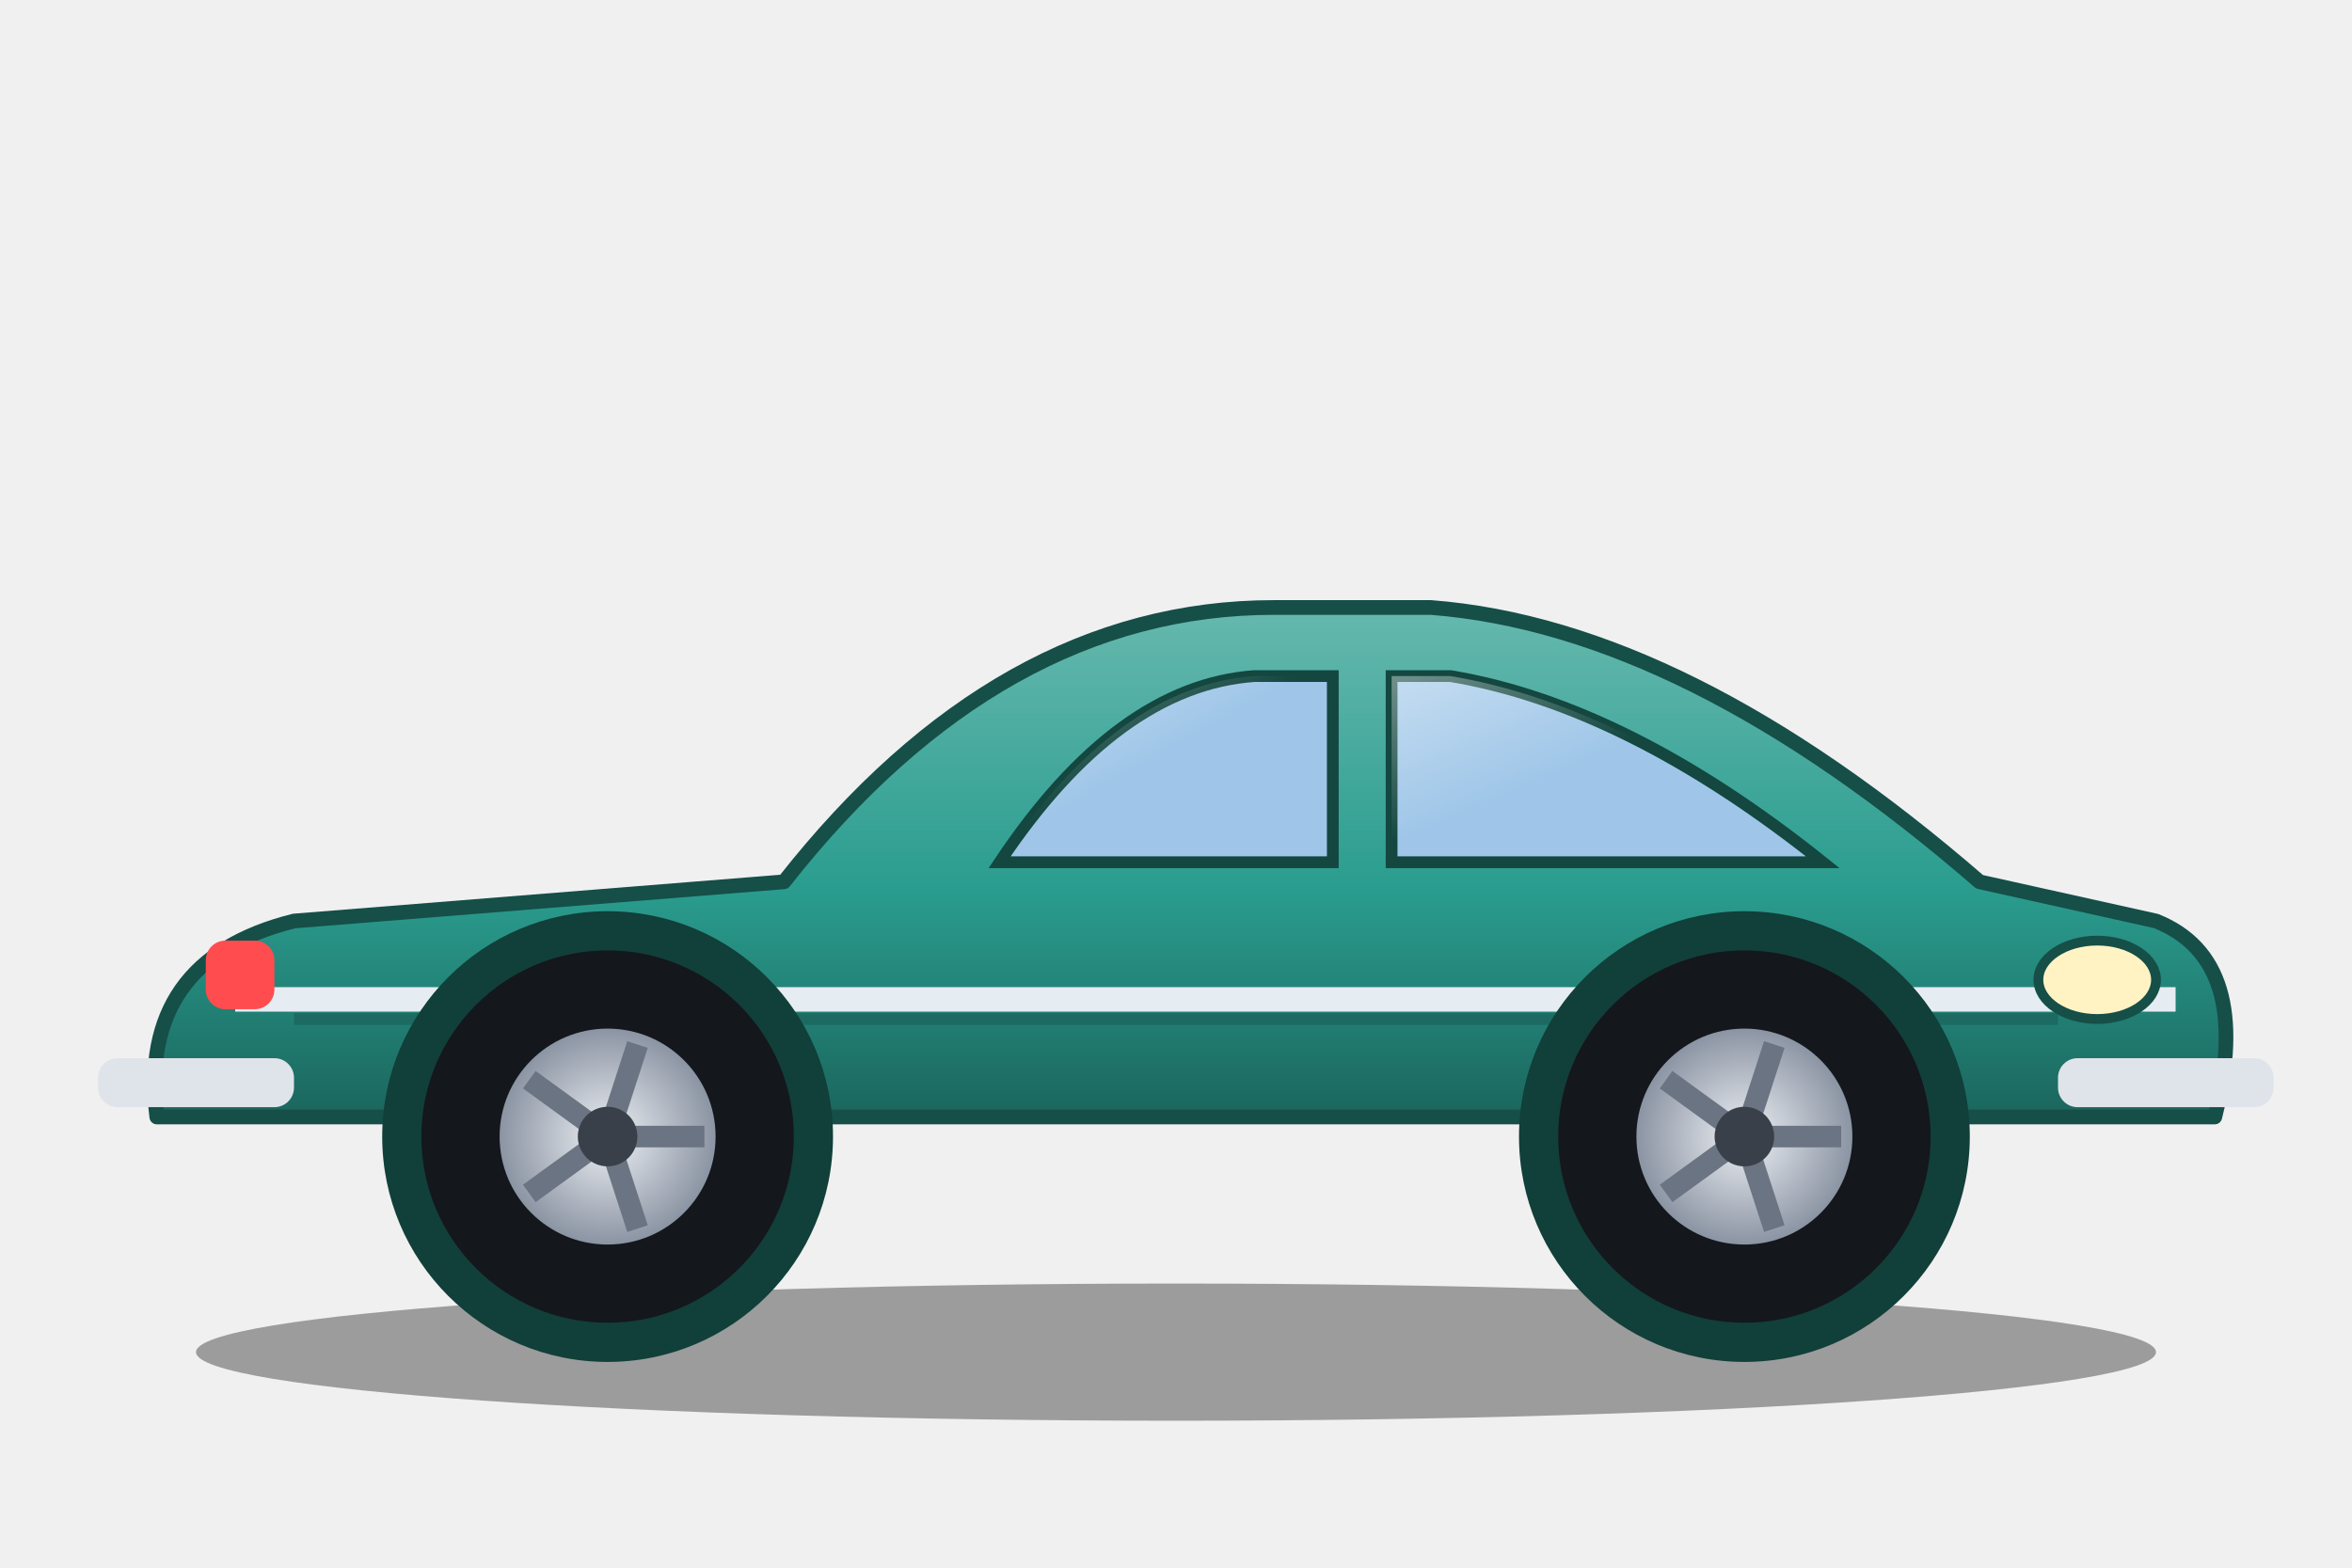
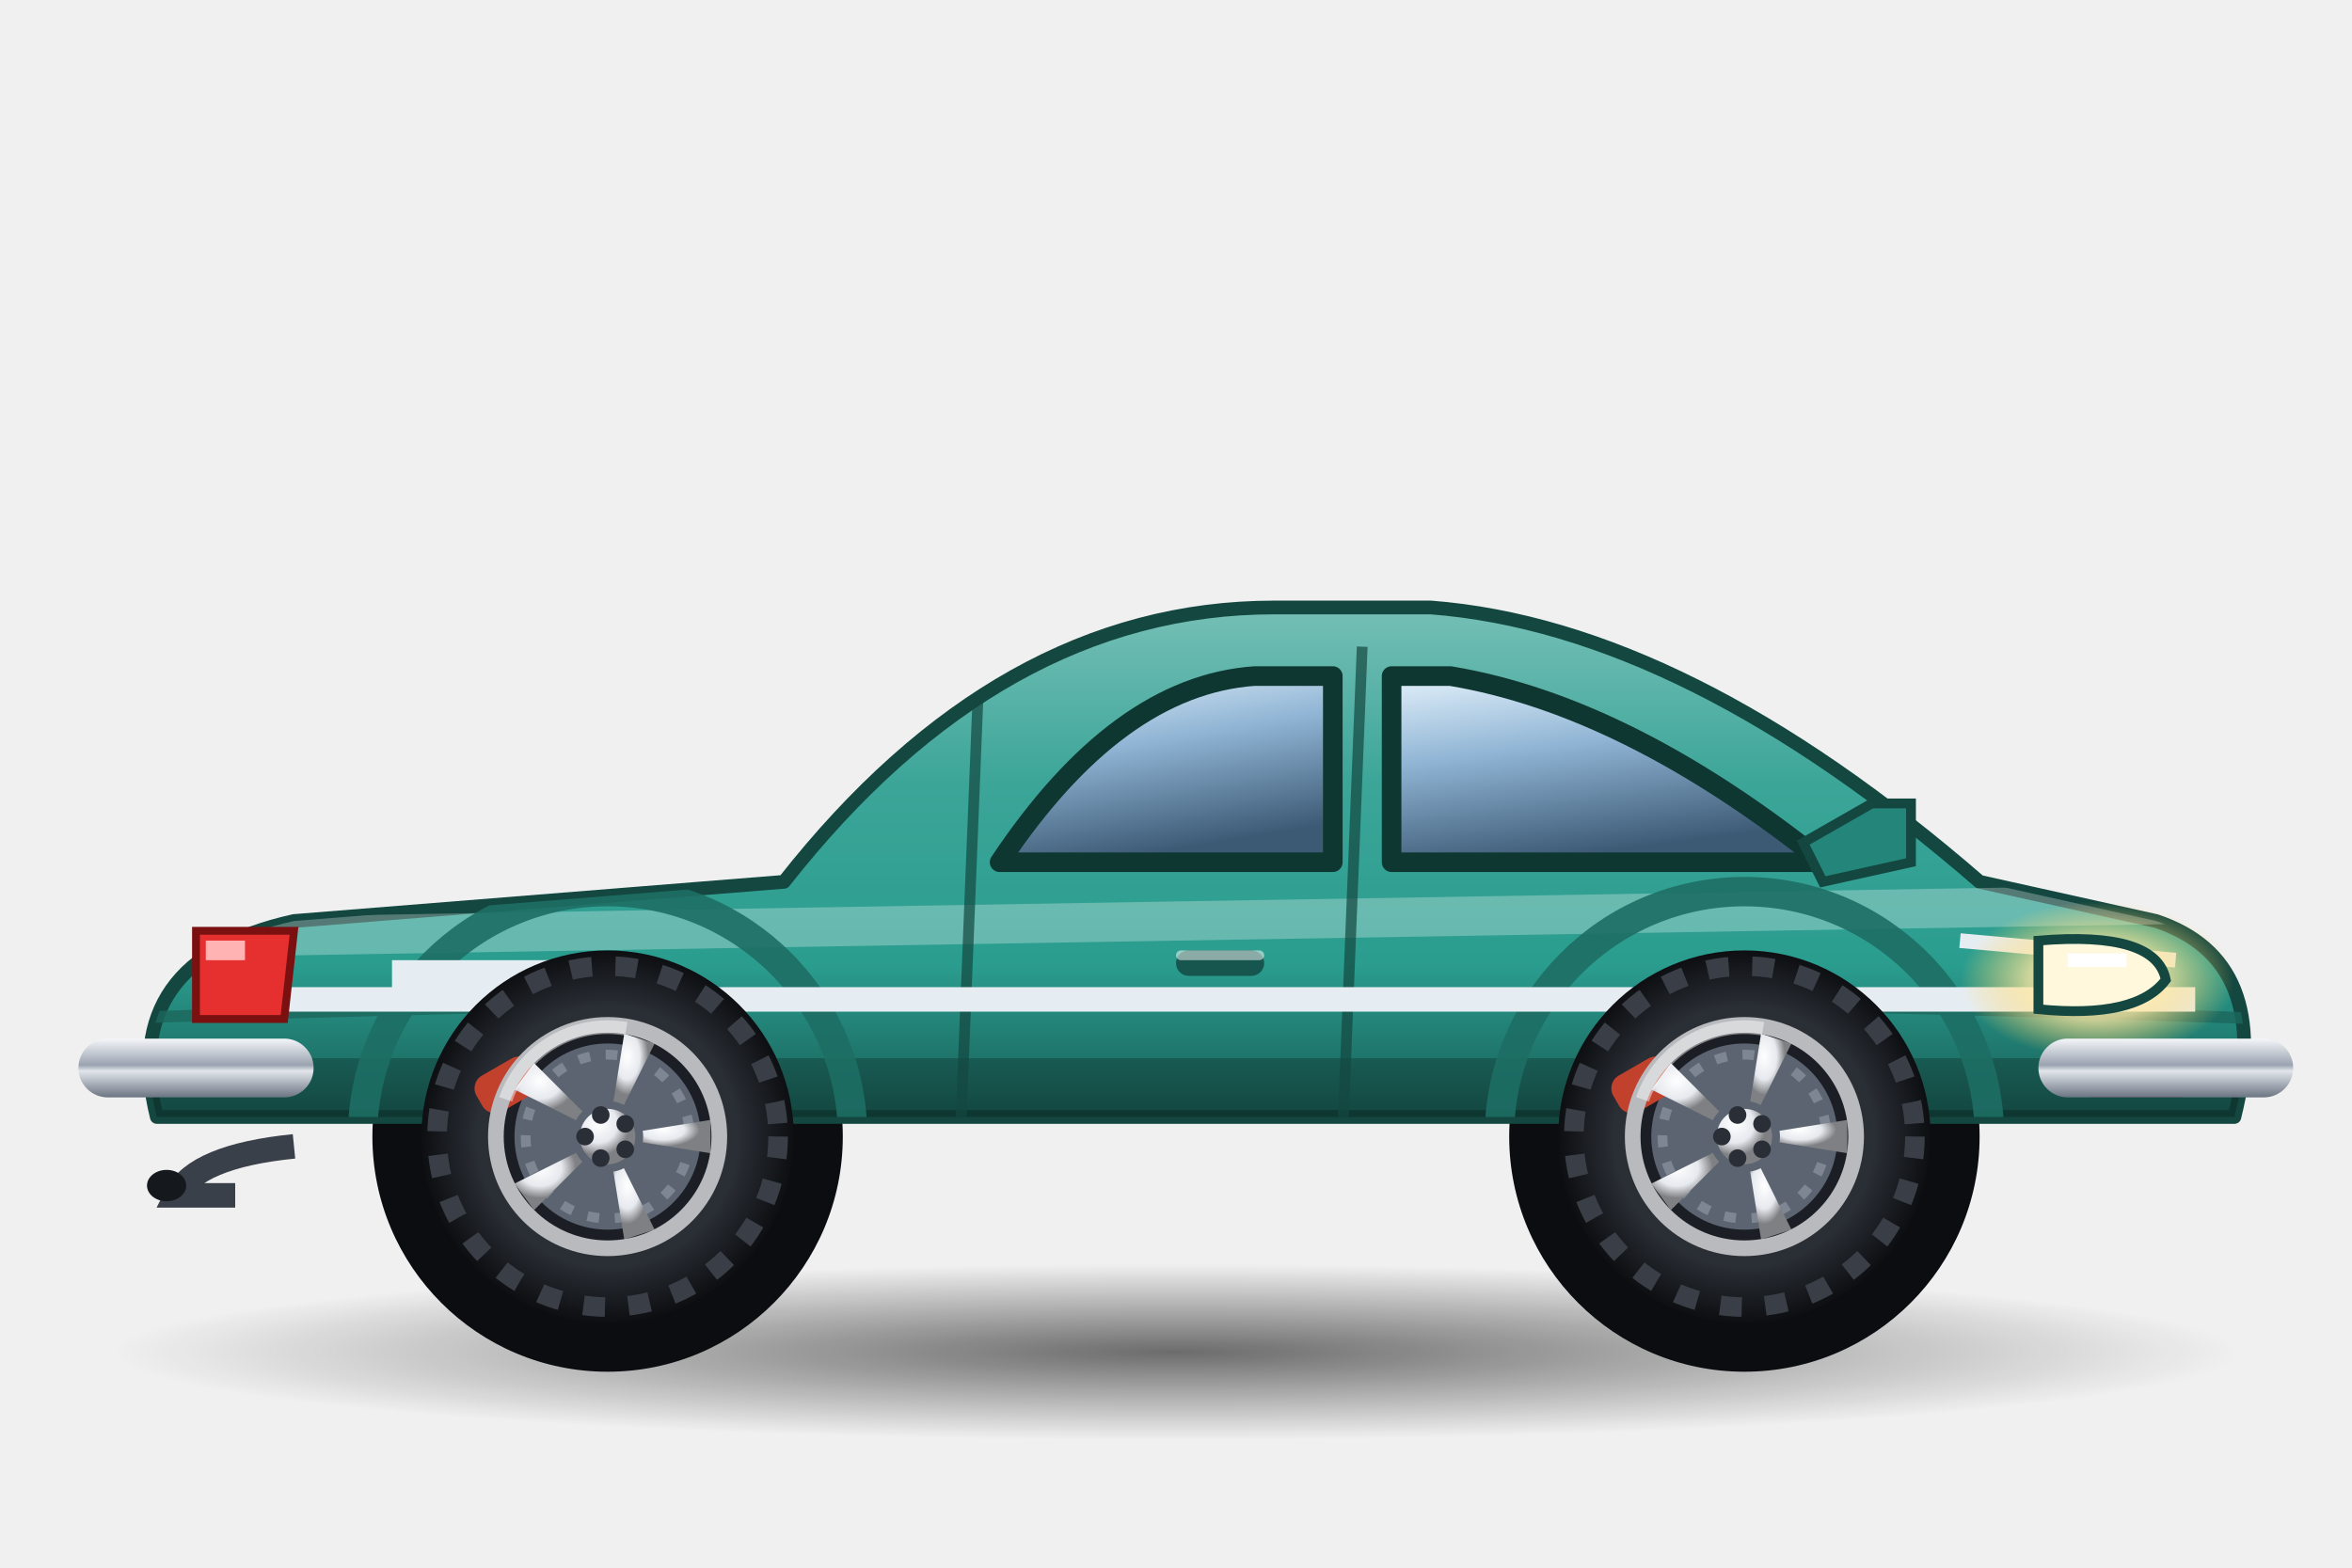
<svg xmlns="http://www.w3.org/2000/svg" viewBox="0 0 240 160">
  <defs>
-     <linearGradient id="g22" x1="0" y1="0" x2="0" y2="1">
-       <stop offset="0" stop-color="#66b8ae" />
-       <stop offset="0.55" stop-color="#2a9d8f" />
-       <stop offset="1" stop-color="#1b665d" />
+     <linearGradient id="g71" x1="0" y1="0" x2="0" y2="1">
+       <stop offset="0" stop-color="#75bfb6" />
+       <stop offset="0.35" stop-color="#3ba598" />
+       <stop offset="0.7" stop-color="#2a9d8f" />
+       <stop offset="1" stop-color="#185b53" />
    </linearGradient>
-   </defs>
-   <ellipse cx="120" cy="138" rx="100" ry="7" fill="#000" opacity=".35" />
-   <path d="M16,114 Q14,98 30,94 L80,90 Q102,62 130,62 L146,62 Q172,64 202,90 L220,94 Q230,98 226,114 Z" fill="url(#g22)" stroke="#154f48" stroke-width="1.5" stroke-linejoin="round" />
-   <path d="M102,88 Q114,70 128,69 L136,69 L136,88 Z" fill="#9fc6e8" stroke="#134740" stroke-width="1.2" />
-   <path d="M102,88 Q114,70 128,69 L136,69 L136,88 Z" fill="url(#shine)" opacity=".5" />
-   <path d="M142,69 L148,69 Q166,72 186,88 L142,88 Z" fill="#9fc6e8" stroke="#134740" stroke-width="1.2" />
-   <path d="M142,69 L148,69 Q166,72 186,88 L142,88 Z" fill="url(#shine)" opacity=".5" />
-   <defs>
-     <linearGradient id="shine" x1="0" y1="0" x2="1" y2="1">
-       <stop offset="0" stop-color="#fff" stop-opacity=".8" />
-       <stop offset=".45" stop-color="#fff" stop-opacity="0" />
+     <linearGradient id="cr75" x1="0" y1="0" x2="0" y2="1">
+       <stop offset="0" stop-color="#f4f6f9" />
+       <stop offset=".45" stop-color="#9aa3b0" />
+       <stop offset=".55" stop-color="#e2e6eb" />
+       <stop offset="1" stop-color="#6b7482" />
    </linearGradient>
-   </defs>
-   <path d="M30,104 L210,104" stroke="#195e56" stroke-width="1.2" opacity=".6" />
-   <path d="M24,102 L222,102" stroke="#e6edf2" stroke-width="2.5" />
-   <ellipse cx="214" cy="100" rx="6" ry="4" fill="#fff3c4" stroke="#154f48" />
-   <rect x="21" y="96" width="7" height="7" rx="2" fill="#ff4d4f" />
-   <rect x="10" y="108" width="20" height="5" rx="2" fill="#dfe4ea" />
-   <rect x="210" y="108" width="22" height="5" rx="2" fill="#dfe4ea" />
-   <circle cx="62" cy="116" r="23" fill="#113f39" />
-   <circle cx="178" cy="116" r="23" fill="#113f39" />
-   <defs>
-     <radialGradient id="rim23">
-       <stop offset="0" stop-color="#eef1f5" />
-       <stop offset="1" stop-color="#8b94a3" />
+     <clipPath id="clip72">
+       <path d="M16,114 Q12,98 30,94 L80,90 Q102,62 130,62 L146,62 Q172,64 202,90 L220,94 Q232,98 228,114 Z" />
+     </clipPath>
+     <linearGradient id="glass73" x1="0" y1="0" x2=".3" y2="1">
+       <stop offset="0" stop-color="#e3f1fb" />
+       <stop offset=".45" stop-color="#8fb4d4" />
+       <stop offset="1" stop-color="#3d5a75" />
+     </linearGradient>
+     <radialGradient id="glow74">
+       <stop offset="0" stop-color="#fffbe6" />
+       <stop offset=".5" stop-color="#ffe7a0" stop-opacity=".9" />
+       <stop offset="1" stop-color="#ffd25a" stop-opacity="0" />
    </radialGradient>
  </defs>
-   <circle cx="62" cy="116" r="19" fill="#14171c" />
-   <circle cx="62" cy="116" r="11.02" fill="url(#rim23)" />
-   <line x1="62" y1="116" x2="71.88" y2="116" stroke="#6b7482" stroke-width="2.2" />
-   <line x1="62" y1="116" x2="65.053" y2="125.396" stroke="#6b7482" stroke-width="2.2" />
-   <line x1="62" y1="116" x2="54.007" y2="121.807" stroke="#6b7482" stroke-width="2.2" />
-   <line x1="62" y1="116" x2="54.007" y2="110.193" stroke="#6b7482" stroke-width="2.2" />
-   <line x1="62" y1="116" x2="65.053" y2="106.604" stroke="#6b7482" stroke-width="2.2" />
-   <circle cx="62" cy="116" r="3.04" fill="#3a404a" />
  <defs>
-     <radialGradient id="rim24">
-       <stop offset="0" stop-color="#eef1f5" />
-       <stop offset="1" stop-color="#8b94a3" />
+     <radialGradient id="sh76">
+       <stop offset="0" stop-color="#000" stop-opacity=".55" />
+       <stop offset="1" stop-color="#000" stop-opacity="0" />
    </radialGradient>
  </defs>
-   <circle cx="178" cy="116" r="19" fill="#14171c" />
-   <circle cx="178" cy="116" r="11.02" fill="url(#rim24)" />
-   <line x1="178" y1="116" x2="187.88" y2="116" stroke="#6b7482" stroke-width="2.2" />
-   <line x1="178" y1="116" x2="181.053" y2="125.396" stroke="#6b7482" stroke-width="2.2" />
-   <line x1="178" y1="116" x2="170.007" y2="121.807" stroke="#6b7482" stroke-width="2.2" />
-   <line x1="178" y1="116" x2="170.007" y2="110.193" stroke="#6b7482" stroke-width="2.2" />
-   <line x1="178" y1="116" x2="181.053" y2="106.604" stroke="#6b7482" stroke-width="2.2" />
-   <circle cx="178" cy="116" r="3.04" fill="#3a404a" />
+   <ellipse cx="120" cy="138" rx="108" ry="9" fill="url(#sh76)" />
+   <circle cx="62" cy="116" r="24" fill="#0b0d10" />
+   <circle cx="178" cy="116" r="24" fill="#0b0d10" />
+   <path d="M16,114 Q12,98 30,94 L80,90 Q102,62 130,62 L146,62 Q172,64 202,90 L220,94 Q232,98 228,114 Z" fill="url(#g71)" stroke="#134740" stroke-width="1.4" stroke-linejoin="round" />
+   <g clip-path="url(#clip72)">
+     <rect x="0" y="108" width="240" height="30" fill="#000" opacity=".22" />
+     <path d="M0,94 L240,90 L240,94 L0,98 Z" fill="#fff" opacity=".28" />
+     <path d="M10,104 Q120,100 232,104" stroke="#1b665d" stroke-width="1.2" fill="none" opacity=".8" />
+     <path d="M139,66 L137,116" stroke="#134740" stroke-width="1.1" opacity=".7" />
+     <path d="M100,66 L98,116" stroke="#134740" stroke-width="1.1" opacity=".7" />
+     <circle cx="62" cy="116" r="25" fill="none" stroke="#1d6e64" stroke-width="3" opacity=".9" />
+     <circle cx="178" cy="116" r="25" fill="none" stroke="#1d6e64" stroke-width="3" opacity=".9" />
+   </g>
+   <path d="M102,88 Q114,70 128,69 L136,69 L136,88 Z" fill="url(#glass73)" stroke="#0f3732" stroke-width="2" stroke-linejoin="round" />
+   <path d="M142,69 L148,69 Q166,72 186,88 L142,88 Z" fill="url(#glass73)" stroke="#0f3732" stroke-width="2" stroke-linejoin="round" />
+   <clipPath id="clip72w0">
+     <path d="M102,88 Q114,70 128,69 L136,69 L136,88 Z" />
+   </clipPath>
+   <g clip-path="url(#clip72w0)">
+     <path d="M0,40 L240,-20 L240,-6 L0,54 Z" fill="#fff" opacity=".35" />
+     <path d="M0,64 L240,4 L240,10 L0,70 Z" fill="#fff" opacity=".18" />
+   </g>
+   <clipPath id="clip72w1">
+     <path d="M142,69 L148,69 Q166,72 186,88 L142,88 Z" />
+   </clipPath>
+   <g clip-path="url(#clip72w1)">
+     <path d="M0,40 L240,-20 L240,-6 L0,54 Z" fill="#fff" opacity=".35" />
+     <path d="M0,64 L240,4 L240,10 L0,70 Z" fill="#fff" opacity=".18" />
+   </g>
+   <rect x="120" y="97" width="9" height="2.6" rx="1.3" fill="#17564f" />
+   <rect x="120" y="97" width="9" height="1" rx=".5" fill="#fff" opacity=".5" />
+   <path d="M184,86 l7,-4 l4,0 l0,6 l-9,2 Z" fill="#24857a" stroke="#134740" stroke-width="1" />
+   <path d="M24,102 L224,102" stroke="#e6edf2" stroke-width="2.5" />
+   <path d="M200,96 L222,98" stroke="#e6edf2" stroke-width="1.5" />
+   <path d="M40,98 l18,0 l-2,3 l-16,0 Z" fill="#e6edf2" />
+   <ellipse cx="214" cy="100" rx="14" ry="8" fill="url(#glow74)" opacity=".85" />
+   <path d="M208,96 Q220,95 221,100 Q218,104 208,103 Z" fill="#fff8dc" stroke="#134740" stroke-width="1" />
+   <path d="M211,98 L217,98" stroke="#fff" stroke-width="1.4" />
+   <rect x="212" y="107" width="12" height="5" rx="1.5" fill="#15181d" />
+   <path d="M214,109.5 L223,109.5" stroke="#4a515c" stroke-width="1" stroke-dasharray="1.5 1" />
+   <path d="M20,95 L30,95 L29,104 L20,104 Z" fill="#e5302f" stroke="#7a1010" stroke-width=".8" />
+   <rect x="21" y="96" width="4" height="2" fill="#ffb3b3" />
+   <rect x="8" y="106" width="24" height="6" rx="3" fill="url(#cr75)" />
+   <rect x="208" y="106" width="26" height="6" rx="3" fill="url(#cr75)" />
+   <path d="M30,117 Q20,118 18,122 L24,122" stroke="#3a404a" stroke-width="2.5" fill="none" />
+   <ellipse cx="17" cy="121" rx="2" ry="1.6" fill="#15181d" />
+   <defs>
+     <radialGradient id="rim77" cx=".35" cy=".3">
+       <stop offset="0" stop-color="#ffffff" />
+       <stop offset=".6" stop-color="#e6e9ee" />
+       <stop offset="1" stop-color="#7f8083" />
+     </radialGradient>
+     <radialGradient id="tire78">
+       <stop offset=".7" stop-color="#2a2e35" />
+       <stop offset="1" stop-color="#0d0f12" />
+     </radialGradient>
+   </defs>
+   <circle cx="62" cy="116" r="19" fill="url(#tire78)" />
+   <circle cx="62" cy="116" r="17.4" fill="none" stroke="#3a3f47" stroke-width="2" stroke-dasharray="2.2 2.4" />
+   <circle cx="62" cy="116" r="12.16" fill="#1b1f25" />
+   <circle cx="62" cy="116" r="9.5" fill="#5b6470" />
+   <circle cx="62" cy="116" r="8.36" fill="none" stroke="#7d8692" stroke-width="1" stroke-dasharray="1.2 1.6" />
+   <rect x="52.5" y="104.2" width="6.5" height="4.2" rx="1.5" fill="#c2412d" transform="rotate(-30 62 116)" />
+   <path d="M65,115.5 L72.5,114.3 L72.5,117.7 L65,116.5 Z" fill="url(#rim77)" />
+   <path d="M63.4,118.7 L66.8,125.5 L63.7,126.5 L62.5,119 Z" fill="url(#rim77)" />
+   <path d="M59.9,118.1 L54.5,123.5 L52.5,120.8 L59.3,117.4 Z" fill="url(#rim77)" />
+   <path d="M59.3,114.6 L52.5,111.2 L54.5,108.5 L59.9,113.9 Z" fill="url(#rim77)" />
+   <path d="M62.5,113 L63.7,105.5 L66.8,106.5 L63.4,113.3 Z" fill="url(#rim77)" />
+   <circle cx="62" cy="116" r="11.4" fill="none" stroke="#b8babe" stroke-width="1.6" />
+   <circle cx="62" cy="116" r="3.23" fill="url(#rim77)" stroke="#5b6470" stroke-width=".8" />
+   <circle cx="63.8" cy="117.3" r="0.9" fill="#2a2f37" />
+   <circle cx="61.3" cy="118.2" r="0.9" fill="#2a2f37" />
+   <circle cx="59.7" cy="116" r="0.9" fill="#2a2f37" />
+   <circle cx="61.3" cy="113.8" r="0.9" fill="#2a2f37" />
+   <circle cx="63.8" cy="114.7" r="0.9" fill="#2a2f37" />
+   <path d="M51.6,112.2 A11.02,11.02 0 0 1 63.9,105" stroke="#fff" stroke-width="1.4" fill="none" opacity=".45" />
+   <defs>
+     <radialGradient id="rim79" cx=".35" cy=".3">
+       <stop offset="0" stop-color="#ffffff" />
+       <stop offset=".6" stop-color="#e6e9ee" />
+       <stop offset="1" stop-color="#7f8083" />
+     </radialGradient>
+     <radialGradient id="tire80">
+       <stop offset=".7" stop-color="#2a2e35" />
+       <stop offset="1" stop-color="#0d0f12" />
+     </radialGradient>
+   </defs>
+   <circle cx="178" cy="116" r="19" fill="url(#tire80)" />
+   <circle cx="178" cy="116" r="17.4" fill="none" stroke="#3a3f47" stroke-width="2" stroke-dasharray="2.2 2.4" />
+   <circle cx="178" cy="116" r="12.16" fill="#1b1f25" />
+   <circle cx="178" cy="116" r="9.5" fill="#5b6470" />
+   <circle cx="178" cy="116" r="8.36" fill="none" stroke="#7d8692" stroke-width="1" stroke-dasharray="1.2 1.6" />
+   <rect x="168.5" y="104.2" width="6.5" height="4.2" rx="1.5" fill="#c2412d" transform="rotate(-30 178 116)" />
+   <path d="M181,115.5 L188.5,114.3 L188.5,117.7 L181,116.5 Z" fill="url(#rim79)" />
+   <path d="M179.4,118.7 L182.8,125.5 L179.7,126.5 L178.5,119 Z" fill="url(#rim79)" />
+   <path d="M175.9,118.1 L170.5,123.5 L168.5,120.8 L175.3,117.4 Z" fill="url(#rim79)" />
+   <path d="M175.3,114.6 L168.5,111.2 L170.5,108.5 L175.9,113.9 Z" fill="url(#rim79)" />
+   <path d="M178.5,113 L179.7,105.5 L182.8,106.5 L179.4,113.3 Z" fill="url(#rim79)" />
+   <circle cx="178" cy="116" r="11.4" fill="none" stroke="#b8babe" stroke-width="1.6" />
+   <circle cx="178" cy="116" r="3.23" fill="url(#rim79)" stroke="#5b6470" stroke-width=".8" />
+   <circle cx="179.8" cy="117.3" r="0.9" fill="#2a2f37" />
+   <circle cx="177.3" cy="118.2" r="0.9" fill="#2a2f37" />
+   <circle cx="175.7" cy="116" r="0.9" fill="#2a2f37" />
+   <circle cx="177.3" cy="113.8" r="0.9" fill="#2a2f37" />
+   <circle cx="179.8" cy="114.7" r="0.9" fill="#2a2f37" />
+   <path d="M167.6,112.2 A11.02,11.02 0 0 1 179.9,105" stroke="#fff" stroke-width="1.4" fill="none" opacity=".45" />
</svg>
